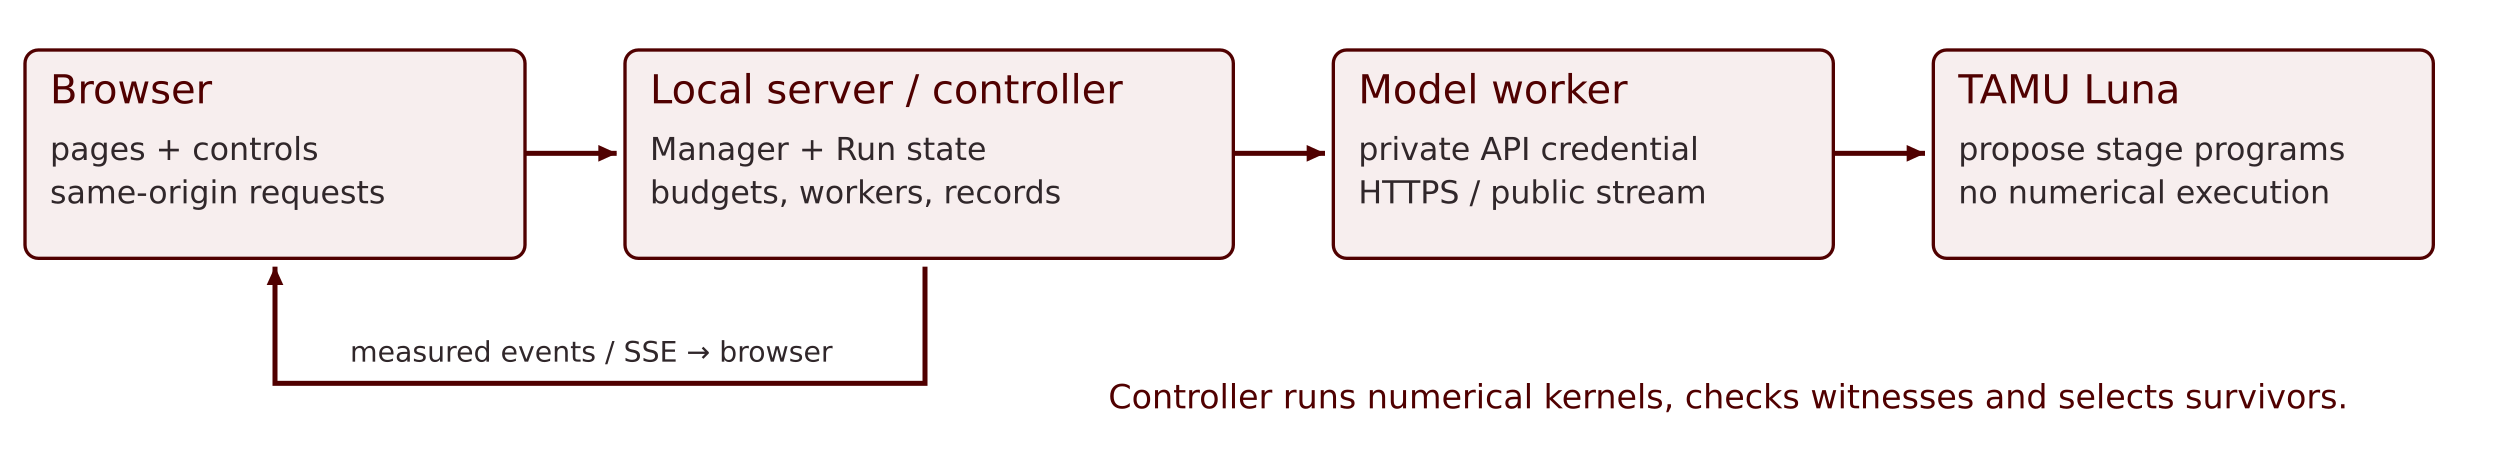
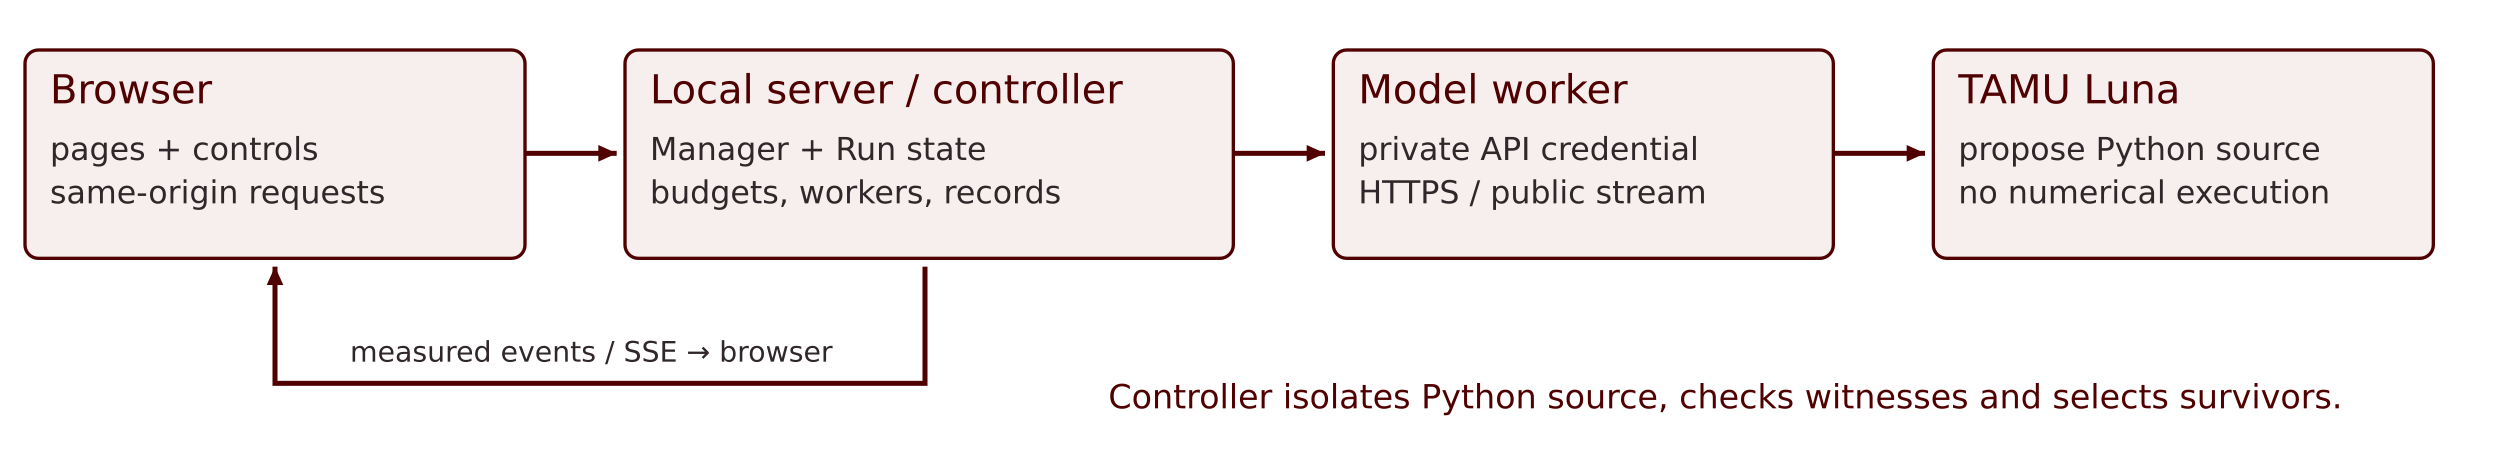
<svg xmlns="http://www.w3.org/2000/svg" width="1500" height="285" viewBox="0 0 1500 285">
  <defs>
    <marker id="arrow" markerWidth="8" markerHeight="8" refX="7" refY="4" orient="auto">
      <path d="M0 0 L8 4 L0 8 Z" fill="#500000" />
    </marker>
  </defs>
  <rect width="100%" height="100%" fill="white" />
  <rect x="15" y="30" width="300" height="125" rx="8" fill="#f7eeee" stroke="#500000" stroke-width="2" />
  <text x="30" y="62" font-family="DejaVu Sans,sans-serif" font-size="24" fill="#500000" text-anchor="start">Browser</text>
  <text x="30" y="96" font-family="DejaVu Sans,sans-serif" font-size="19" fill="#30272a" text-anchor="start">pages + controls</text>
  <text x="30" y="122" font-family="DejaVu Sans,sans-serif" font-size="19" fill="#30272a" text-anchor="start">same-origin requests</text>
  <rect x="375" y="30" width="365" height="125" rx="8" fill="#f7eeee" stroke="#500000" stroke-width="2" />
  <text x="390" y="62" font-family="DejaVu Sans,sans-serif" font-size="24" fill="#500000" text-anchor="start">Local server / controller</text>
  <text x="390" y="96" font-family="DejaVu Sans,sans-serif" font-size="19" fill="#30272a" text-anchor="start">Manager + Run state</text>
  <text x="390" y="122" font-family="DejaVu Sans,sans-serif" font-size="19" fill="#30272a" text-anchor="start">budgets, workers, records</text>
  <rect x="800" y="30" width="300" height="125" rx="8" fill="#f7eeee" stroke="#500000" stroke-width="2" />
  <text x="815" y="62" font-family="DejaVu Sans,sans-serif" font-size="24" fill="#500000" text-anchor="start">Model worker</text>
  <text x="815" y="96" font-family="DejaVu Sans,sans-serif" font-size="19" fill="#30272a" text-anchor="start">private API credential</text>
  <text x="815" y="122" font-family="DejaVu Sans,sans-serif" font-size="19" fill="#30272a" text-anchor="start">HTTPS / public stream</text>
  <rect x="1160" y="30" width="300" height="125" rx="8" fill="#f7eeee" stroke="#500000" stroke-width="2" />
  <text x="1175" y="62" font-family="DejaVu Sans,sans-serif" font-size="24" fill="#500000" text-anchor="start">TAMU Luna</text>
-   <text x="1175" y="96" font-family="DejaVu Sans,sans-serif" font-size="19" fill="#30272a" text-anchor="start">propose stage programs</text>
+   <text x="1175" y="96" font-family="DejaVu Sans,sans-serif" font-size="19" fill="#30272a" text-anchor="start">propose Python source</text>
  <text x="1175" y="122" font-family="DejaVu Sans,sans-serif" font-size="19" fill="#30272a" text-anchor="start">no numerical execution</text>
  <path d="M315 92 H370" fill="none" stroke="#500000" stroke-width="3" />
  <polygon points="370.0,92.0 359.0,87.0 359.0,97.0" fill="#500000" />
  <path d="M740 92 H795" fill="none" stroke="#500000" stroke-width="3" />
  <polygon points="795.0,92.0 784.0,87.0 784.0,97.0" fill="#500000" />
  <path d="M1100 92 H1155" fill="none" stroke="#500000" stroke-width="3" />
  <polygon points="1155.0,92.0 1144.0,87.0 1144.0,97.0" fill="#500000" />
  <path d="M555 160 V230 H165 V160" fill="none" stroke="#500000" stroke-width="3" />
  <polygon points="165.0,160.0 160.0,171.0 170.0,171.0" fill="#500000" />
  <text x="210" y="217" font-family="DejaVu Sans,sans-serif" font-size="17" fill="#30272a" text-anchor="start">measured events / SSE → browser</text>
-   <text x="665" y="245" font-family="DejaVu Sans,sans-serif" font-size="20" fill="#500000" text-anchor="start">Controller runs numerical kernels, checks witnesses and selects survivors.</text>
+   <text x="665" y="245" font-family="DejaVu Sans,sans-serif" font-size="20" fill="#500000" text-anchor="start">Controller isolates Python source, checks witnesses and selects survivors.</text>
</svg>
